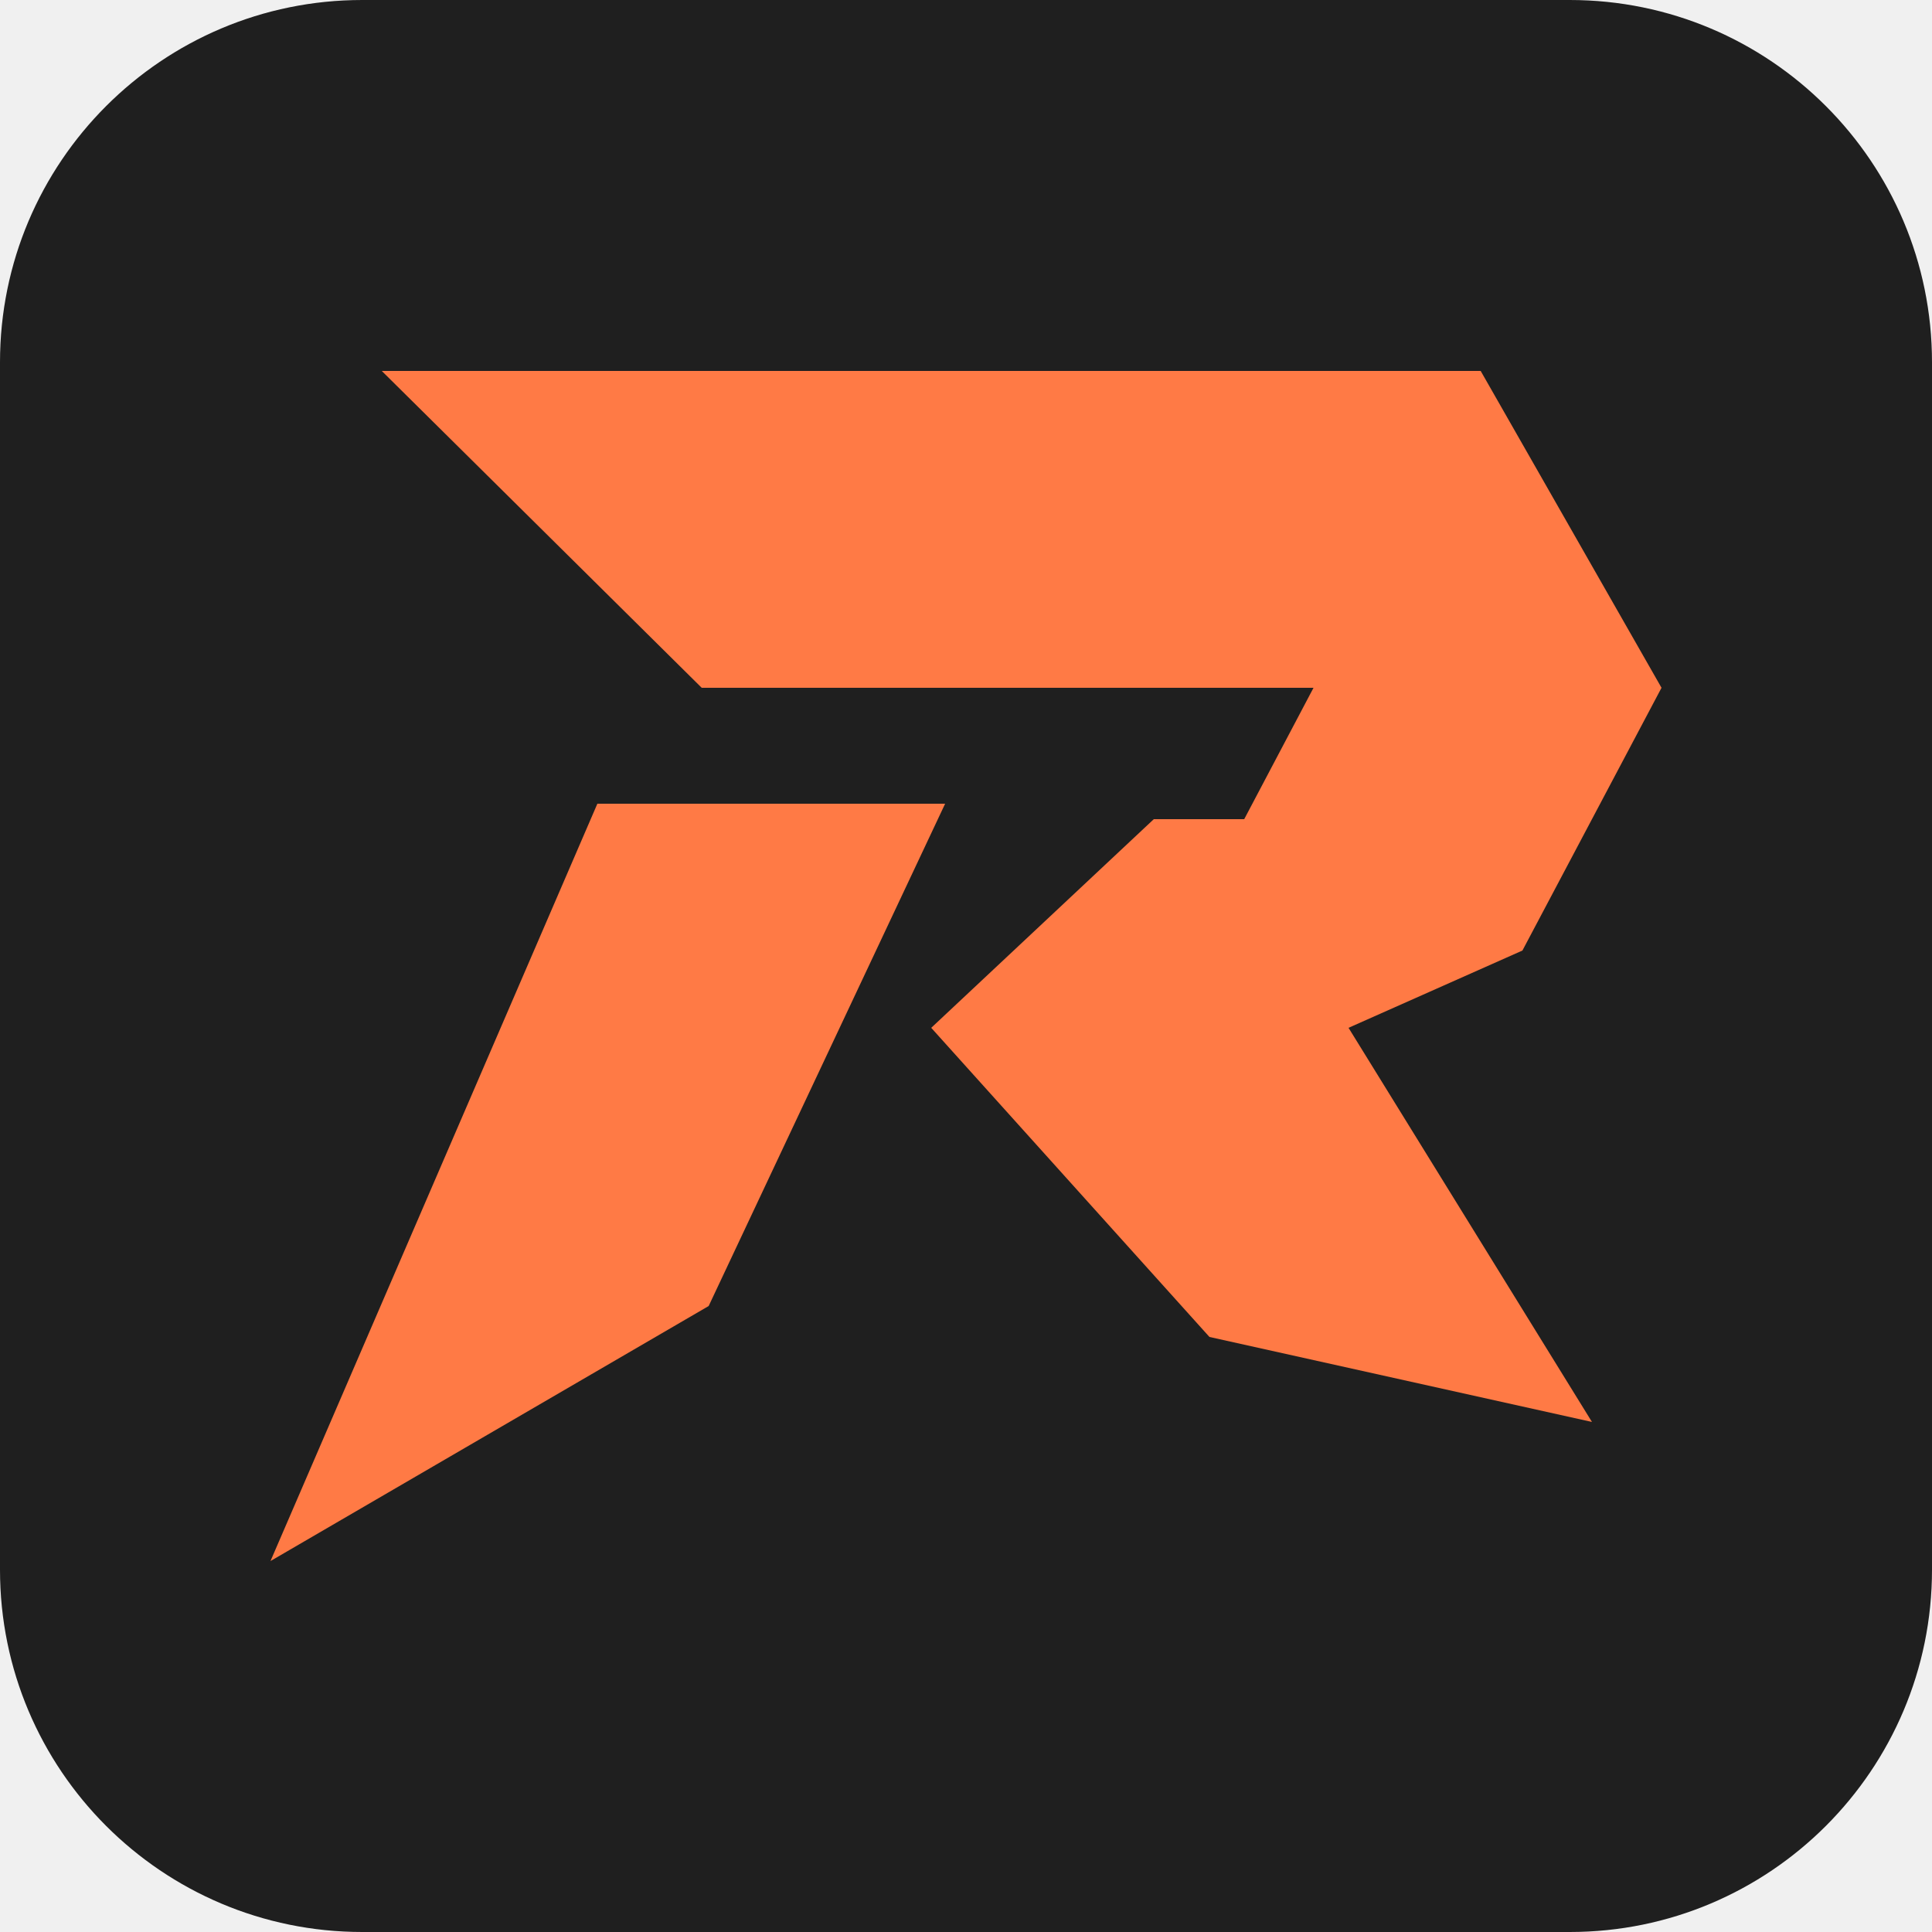
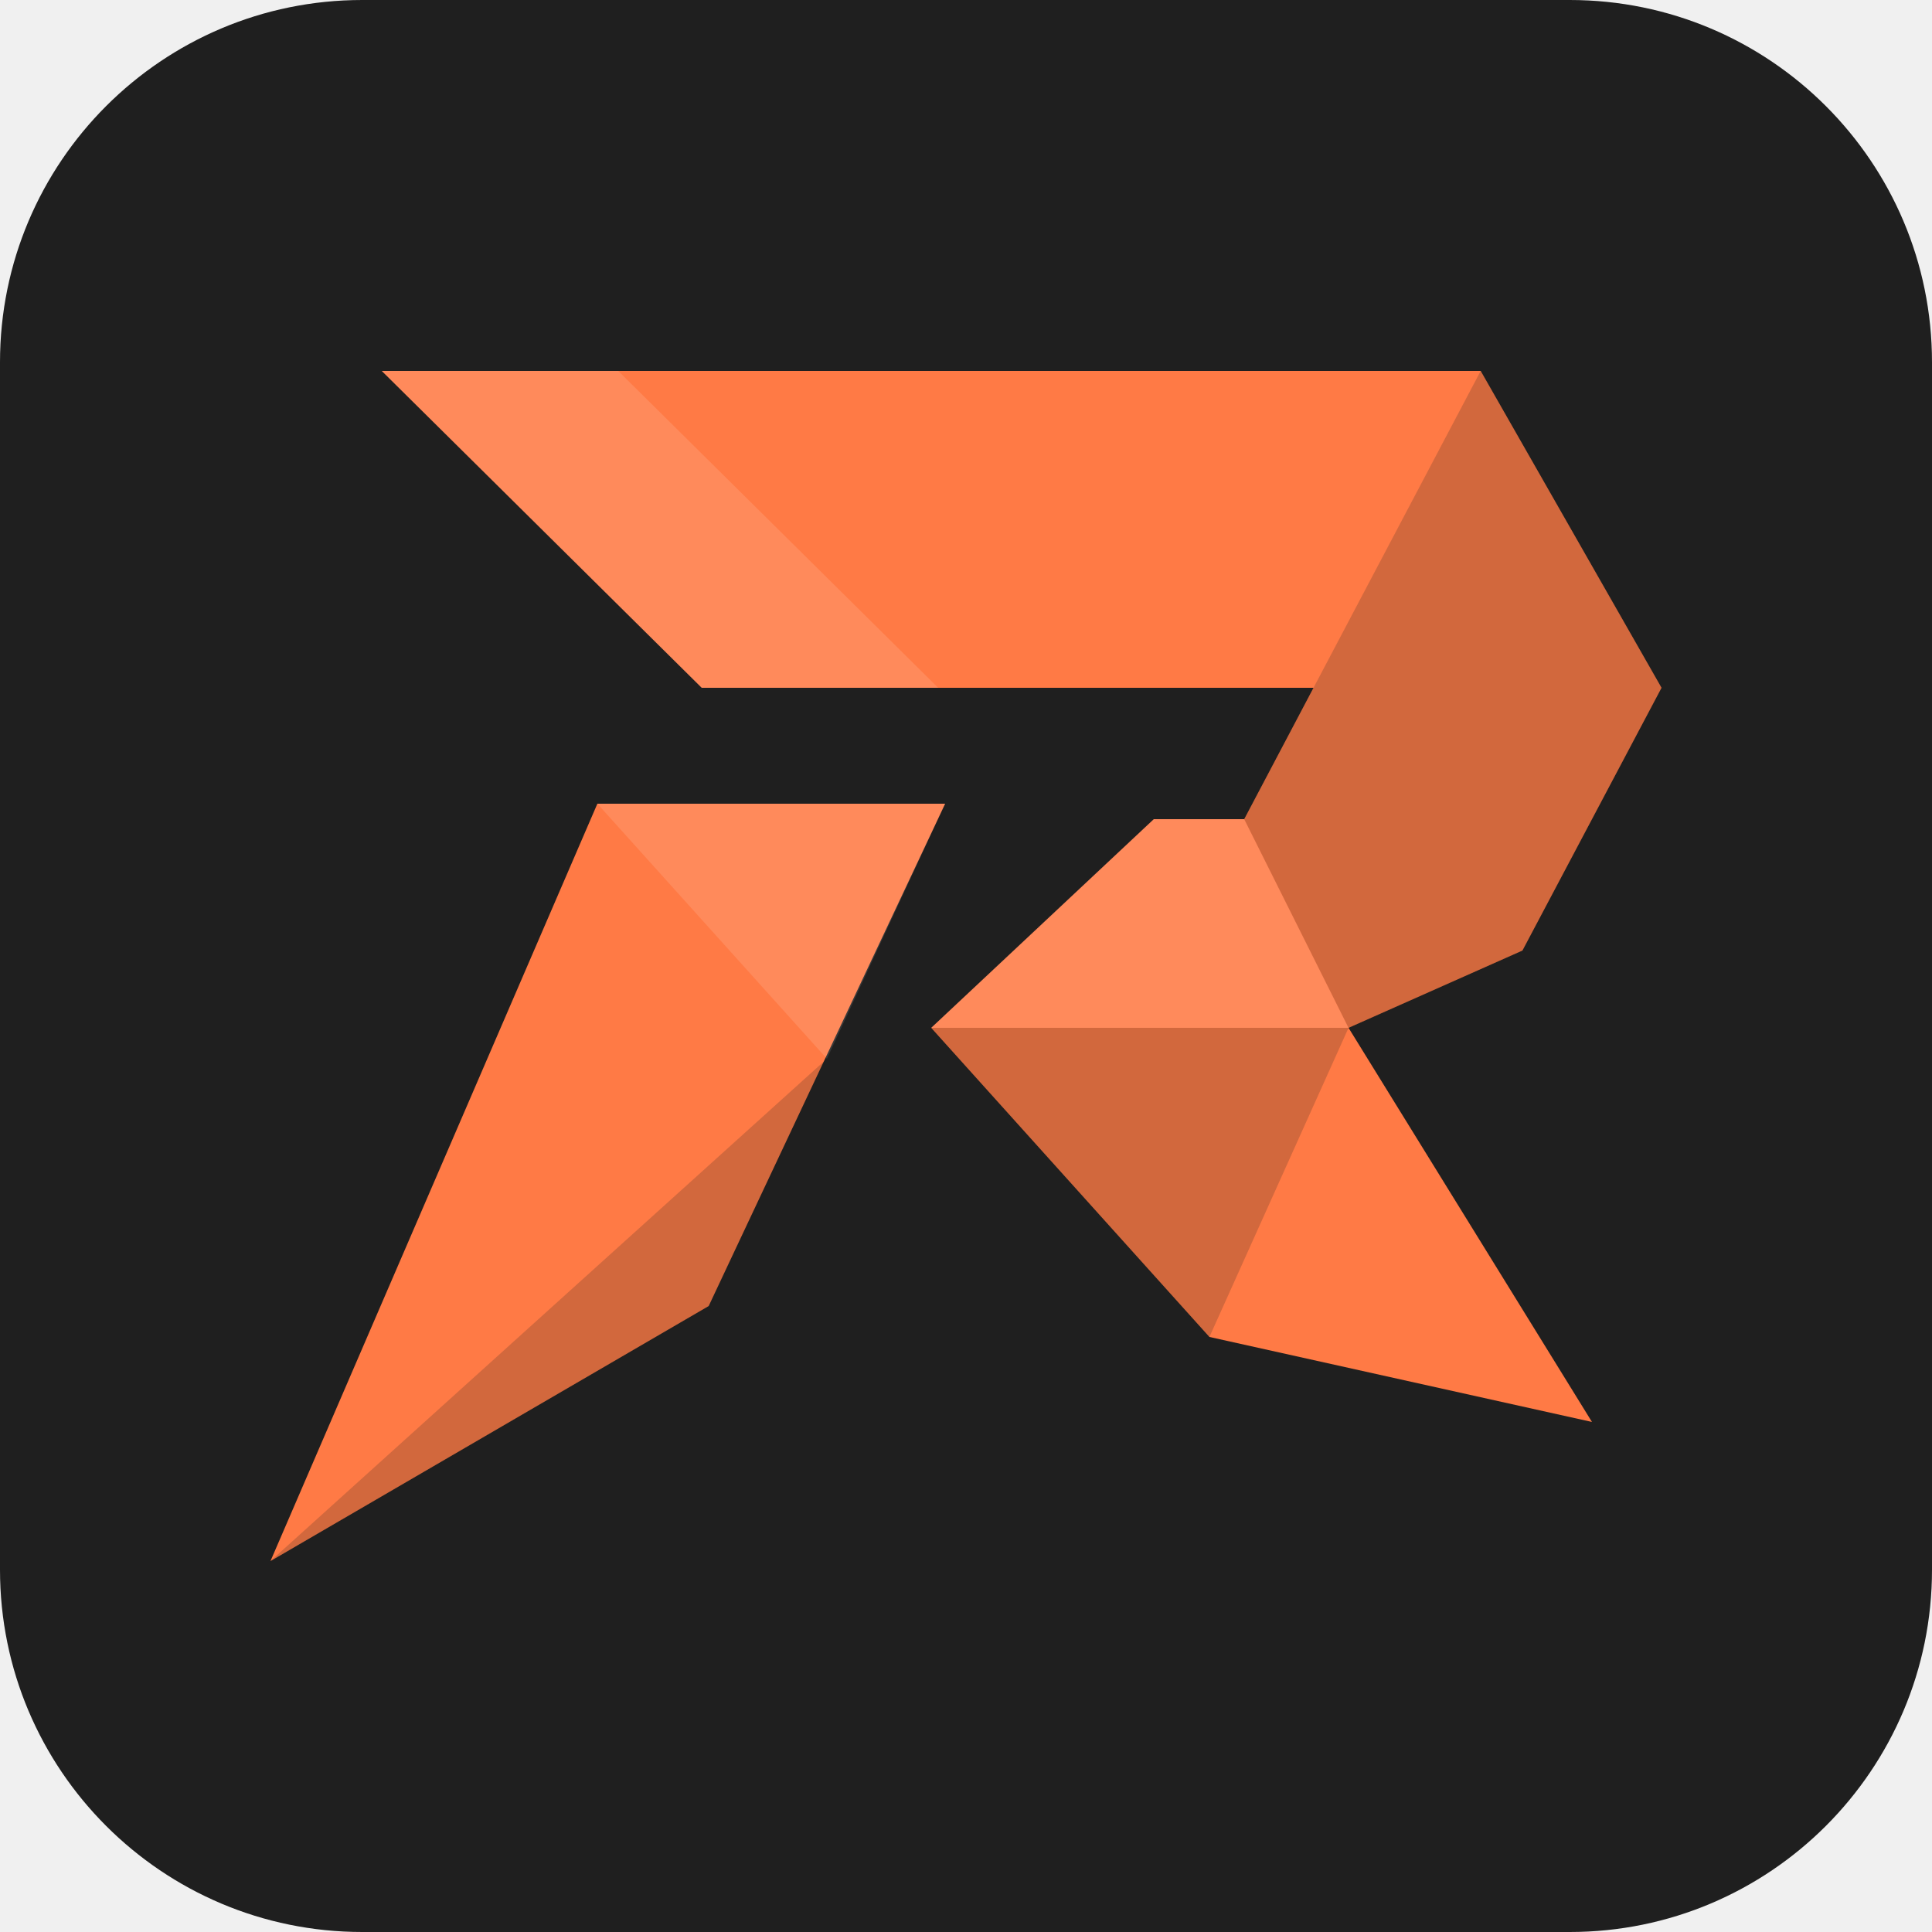
<svg xmlns="http://www.w3.org/2000/svg" width="64" height="64" viewBox="0 0 64 64">
  <rect width="64" height="64" rx="12" fill="#1F1F1F" />
-   <g transform="translate(8.960 12.288) scale(0.256)" fill="#FF7A45">
-     <path d="M14.4 0H156.6L180 41L162 75L139.5 85L171 136L121.5 125L85.5 85L114.3 58H126L134.969 41H55.8L14.4 0Z" />
-     <path d="M42.3 56H87.3L56.7 121L0 154L42.3 56Z" />
+   <g transform="translate(8.960 12.288) scale(0.256)">
+     <g id="rapiz-symbol" fill="#FF7A45">
+       <path d="M14.4 0.0H156.6L180.0 41.0L162.0 75.0L139.5 85.0L171.0 136.0L121.5 125.0L85.5 85.0L114.3 58.0H126.0L134.969 41.0H55.8L14.4 0.0Z" />
+       <path d="M42.3 56.0H87.3L56.7 121.0L0.0 154.0L42.3 56.0Z" />
+       <g fill="#FFFFFF" fill-opacity="0.12">
+         <path d="M14.4 0.0 55.8 41.0H86.4L45.0 0.0H14.4Z" />
+         <path d="M114.3 58.0H126.0L139.5 85.0H85.5L114.3 58.0Z" />
+         <path d="M42.3 56.0H87.3L72.0 89.0L42.3 56.0Z" />
+       </g>
+       <g fill="#1F1F1F" fill-opacity="0.2">
+         <path d="M156.6 0.0 180.0 41.0 162.0 75.0 139.5 85.0 126.0 58.0 134.969 41.0 156.6 0.0Z" />
+         <path d="M85.5 85.0H139.5L121.5 125.0L85.5 85.0Z" />
+         <path d="M72.0 89.0 56.7 121.0 0.0 154.0 72.0 89.0Z" />
+       </g>
+     </g>
  </g>
</svg>
